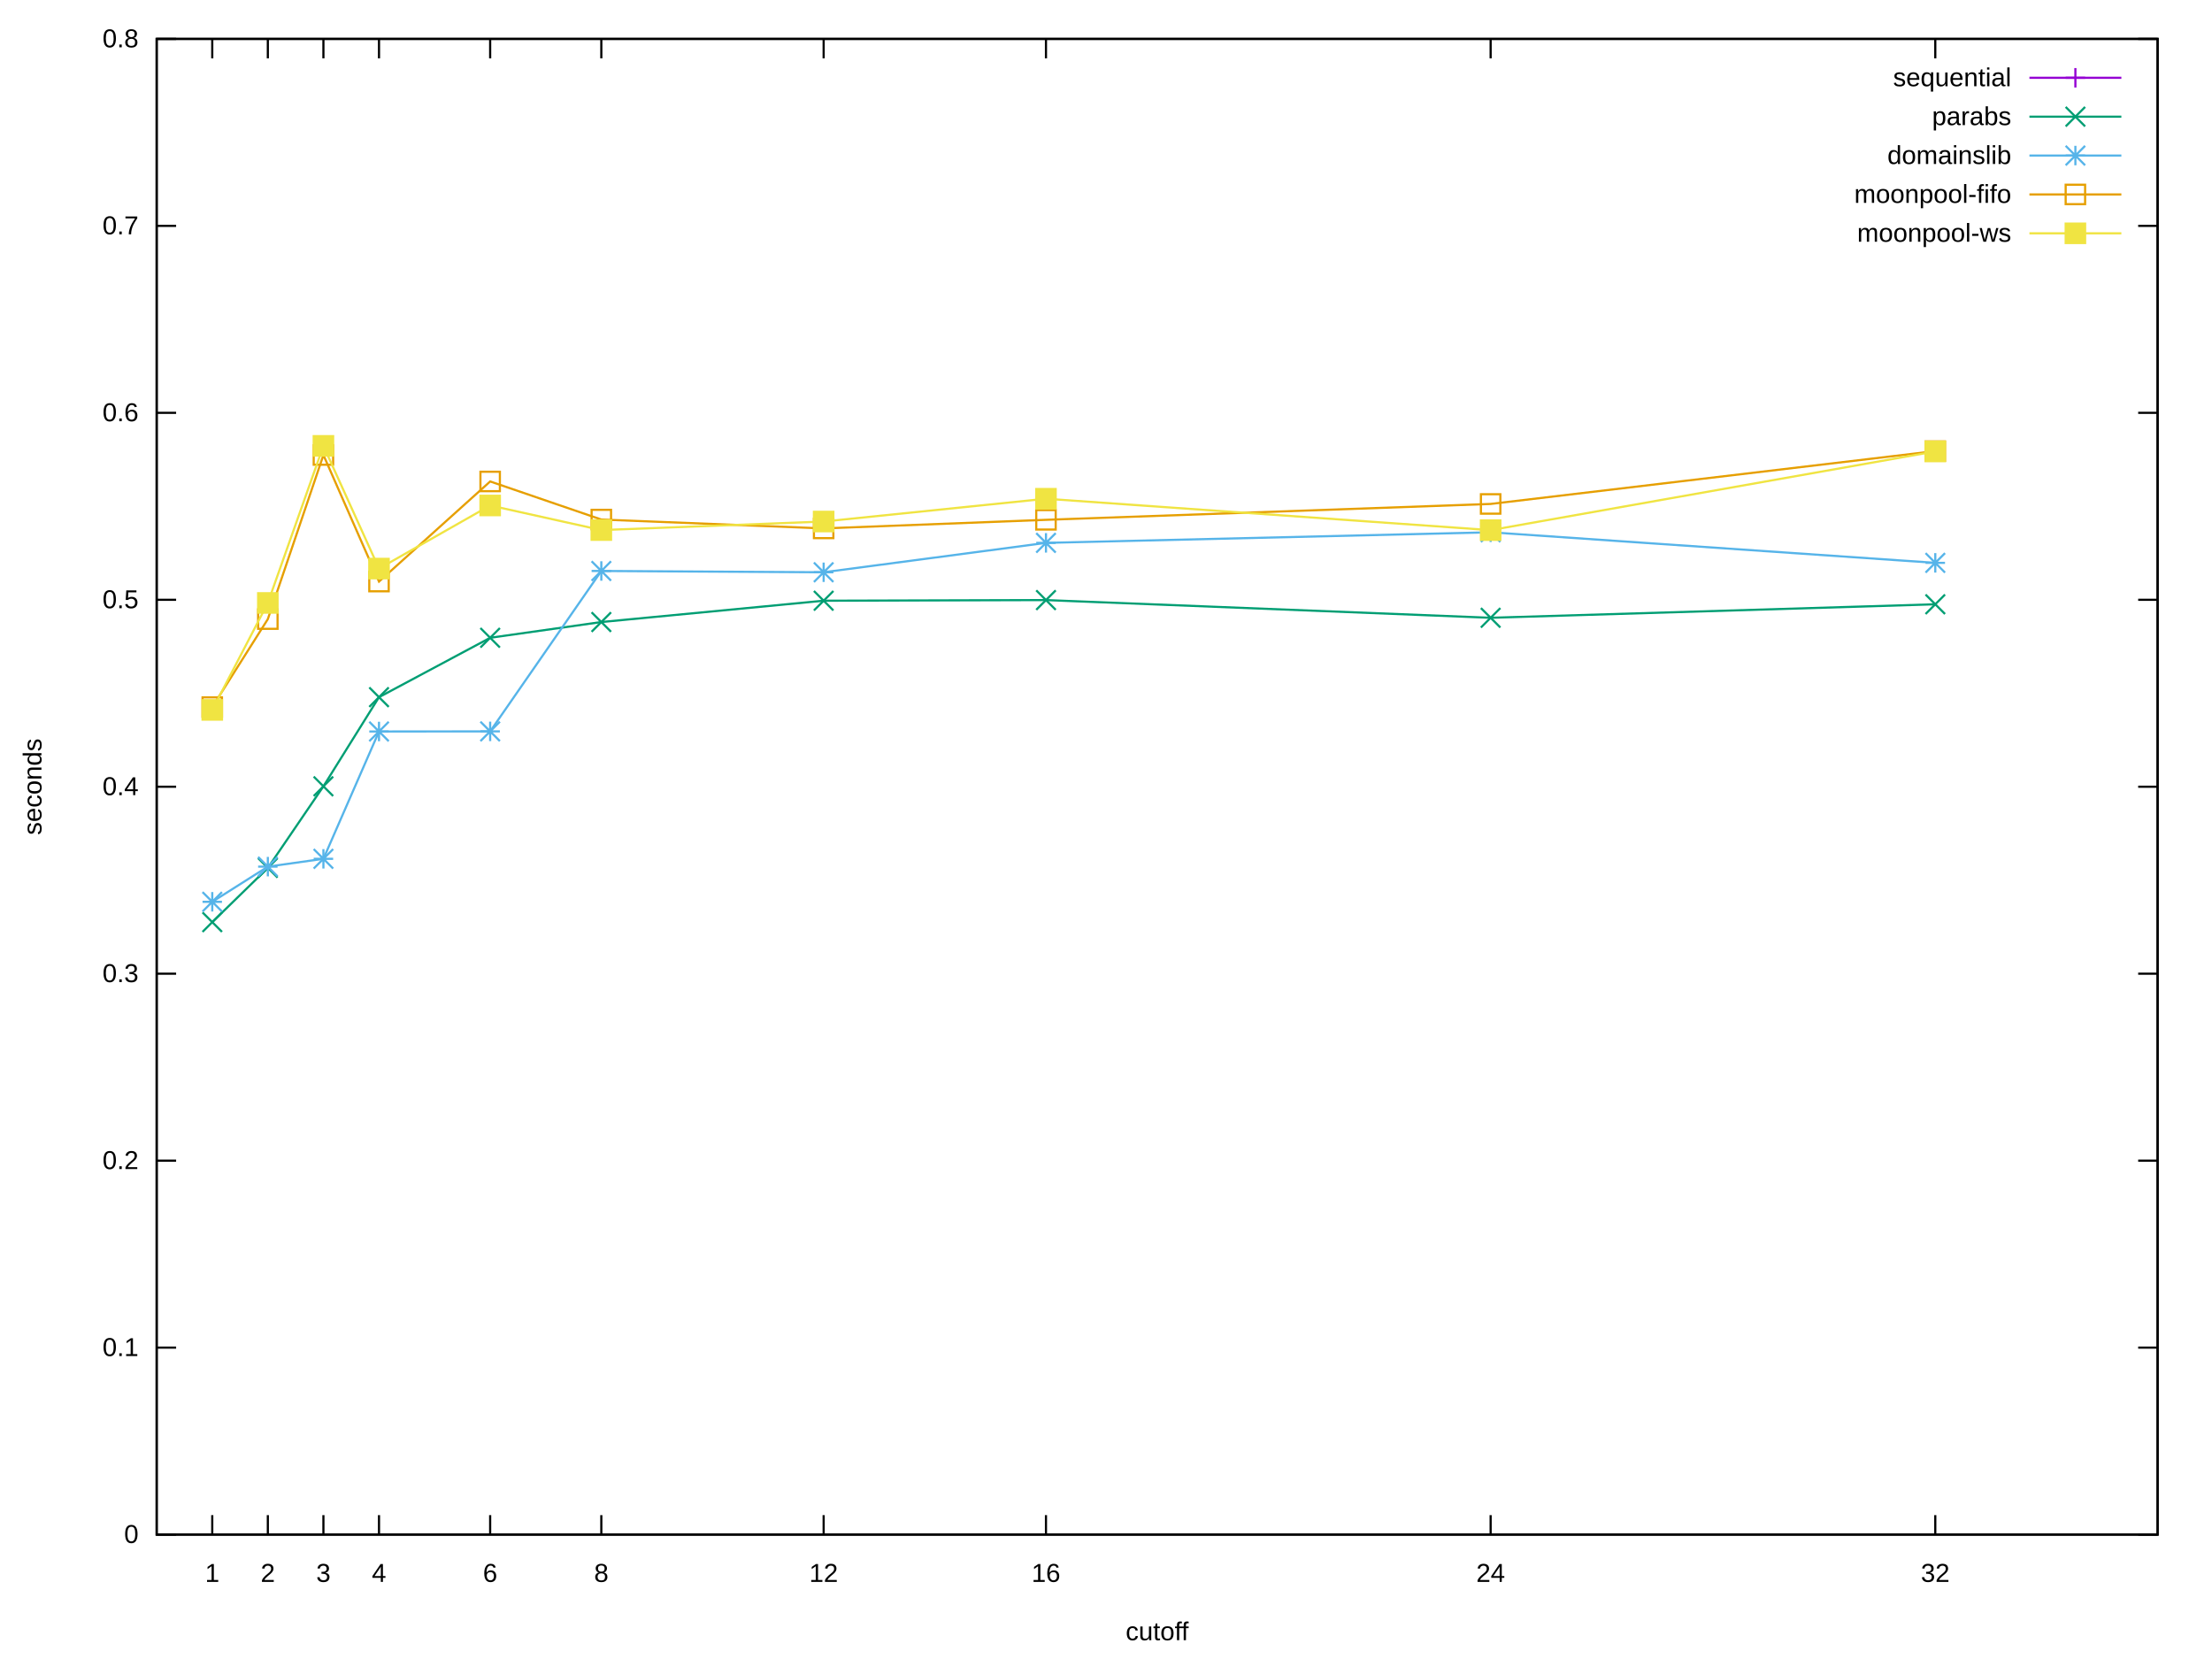
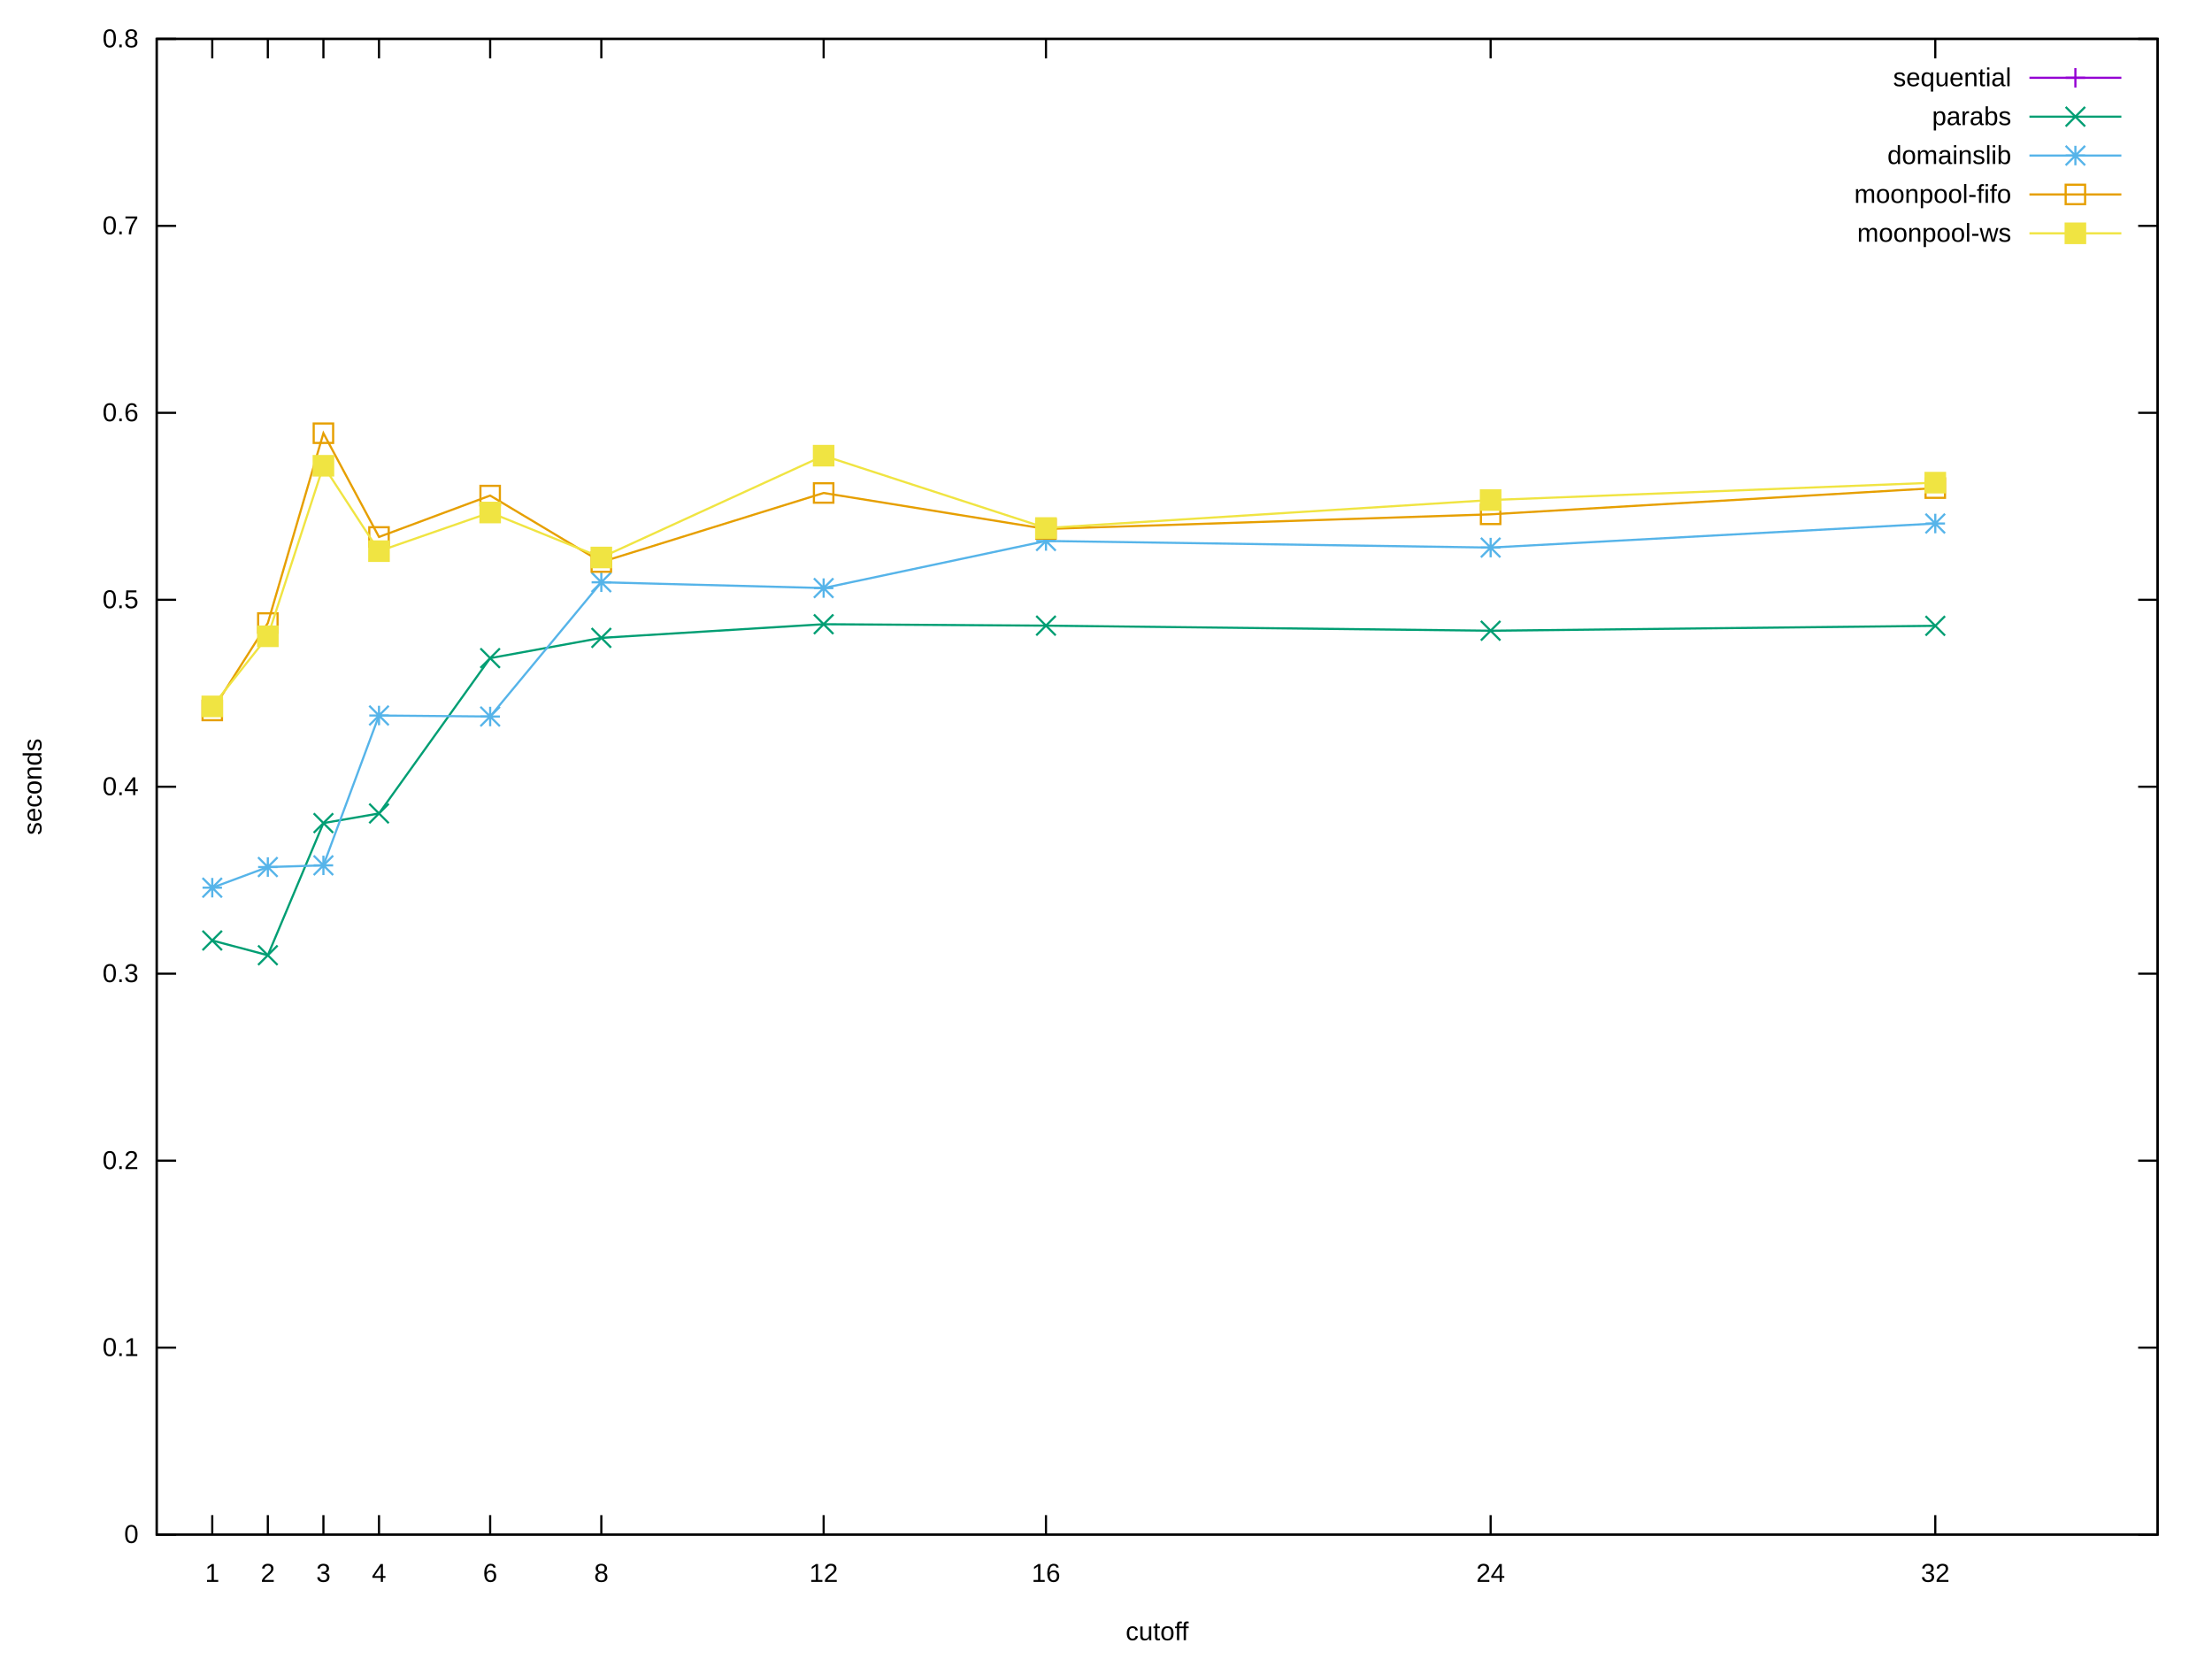
<svg xmlns="http://www.w3.org/2000/svg" xmlns:xlink="http://www.w3.org/1999/xlink" viewBox="0 0 1024 768">
  <g id="gnuplot_canvas">
    <rect x="0" y="0" width="1024" height="768" fill="#ffffff" />
    <defs>
      <circle id="gpDot" r="0.5" stroke-width="0.5" stroke="currentColor" />
      <path id="gpPt0" stroke-width="0.222" stroke="currentColor" d="M-1,0 h2 M0,-1 v2" />
      <path id="gpPt1" stroke-width="0.222" stroke="currentColor" d="M-1,-1 L1,1 M1,-1 L-1,1" />
      <path id="gpPt2" stroke-width="0.222" stroke="currentColor" d="M-1,0 L1,0 M0,-1 L0,1 M-1,-1 L1,1 M-1,1 L1,-1" />
      <rect id="gpPt3" stroke-width="0.222" stroke="currentColor" x="-1" y="-1" width="2" height="2" />
      <rect id="gpPt4" stroke-width="0.222" stroke="currentColor" fill="currentColor" x="-1" y="-1" width="2" height="2" />
      <circle id="gpPt5" stroke-width="0.222" stroke="currentColor" cx="0" cy="0" r="1" />
      <use xlink:href="#gpPt5" id="gpPt6" fill="currentColor" stroke="none" />
      <path id="gpPt7" stroke-width="0.222" stroke="currentColor" d="M0,-1.33 L-1.33,0.67 L1.33,0.67 z" />
      <use xlink:href="#gpPt7" id="gpPt8" fill="currentColor" stroke="none" />
      <use xlink:href="#gpPt7" id="gpPt9" stroke="currentColor" transform="rotate(180)" />
      <use xlink:href="#gpPt9" id="gpPt10" fill="currentColor" stroke="none" />
      <use xlink:href="#gpPt3" id="gpPt11" stroke="currentColor" transform="rotate(45)" />
      <use xlink:href="#gpPt11" id="gpPt12" fill="currentColor" stroke="none" />
      <path id="gpPt13" stroke-width="0.222" stroke="currentColor" d="M0,1.330 L1.265,0.411 L0.782,-1.067 L-0.782,-1.076 L-1.265,0.411 z" />
      <use xlink:href="#gpPt13" id="gpPt14" fill="currentColor" stroke="none" />
      <filter id="textbox" filterUnits="objectBoundingBox" x="0" y="0" height="1" width="1">
        <feFlood flood-color="#FFFFFF" flood-opacity="1" result="bgnd" />
        <feComposite in="SourceGraphic" in2="bgnd" operator="atop" />
      </filter>
      <filter id="greybox" filterUnits="objectBoundingBox" x="0" y="0" height="1" width="1">
        <feFlood flood-color="lightgrey" flood-opacity="1" result="grey" />
        <feComposite in="SourceGraphic" in2="grey" operator="atop" />
      </filter>
    </defs>
    <g fill="none" color="#FFFFFF" stroke="currentColor" stroke-width="1.00" stroke-linecap="butt" stroke-linejoin="miter">
</g>
    <g fill="none" color="black" stroke="currentColor" stroke-width="1.00" stroke-linecap="butt" stroke-linejoin="miter">
      <path stroke="black" d="M72.53,710.40 L81.53,710.40 M998.82,710.40 L989.82,710.40  " />
      <g transform="translate(64.14,714.30)" stroke="none" fill="black" font-family="Arial" font-size="12.00" text-anchor="end">
        <text>
          <tspan font-family="Arial"> 0</tspan>
        </text>
      </g>
    </g>
    <g fill="none" color="black" stroke="currentColor" stroke-width="1.00" stroke-linecap="butt" stroke-linejoin="miter">
      <path stroke="black" d="M72.53,623.85 L81.53,623.85 M998.82,623.85 L989.82,623.85  " />
      <g transform="translate(64.14,627.75)" stroke="none" fill="black" font-family="Arial" font-size="12.00" text-anchor="end">
        <text>
          <tspan font-family="Arial"> 0.1</tspan>
        </text>
      </g>
    </g>
    <g fill="none" color="black" stroke="currentColor" stroke-width="1.00" stroke-linecap="butt" stroke-linejoin="miter">
      <path stroke="black" d="M72.53,537.30 L81.53,537.30 M998.82,537.30 L989.82,537.30  " />
      <g transform="translate(64.14,541.20)" stroke="none" fill="black" font-family="Arial" font-size="12.00" text-anchor="end">
        <text>
          <tspan font-family="Arial"> 0.2</tspan>
        </text>
      </g>
    </g>
    <g fill="none" color="black" stroke="currentColor" stroke-width="1.00" stroke-linecap="butt" stroke-linejoin="miter">
      <path stroke="black" d="M72.53,450.75 L81.53,450.75 M998.82,450.75 L989.82,450.75  " />
      <g transform="translate(64.14,454.65)" stroke="none" fill="black" font-family="Arial" font-size="12.00" text-anchor="end">
        <text>
          <tspan font-family="Arial"> 0.3</tspan>
        </text>
      </g>
    </g>
    <g fill="none" color="black" stroke="currentColor" stroke-width="1.00" stroke-linecap="butt" stroke-linejoin="miter">
      <path stroke="black" d="M72.53,364.20 L81.53,364.20 M998.82,364.20 L989.82,364.20  " />
      <g transform="translate(64.14,368.10)" stroke="none" fill="black" font-family="Arial" font-size="12.00" text-anchor="end">
        <text>
          <tspan font-family="Arial"> 0.4</tspan>
        </text>
      </g>
    </g>
    <g fill="none" color="black" stroke="currentColor" stroke-width="1.00" stroke-linecap="butt" stroke-linejoin="miter">
      <path stroke="black" d="M72.53,277.66 L81.53,277.66 M998.82,277.66 L989.82,277.66  " />
      <g transform="translate(64.14,281.56)" stroke="none" fill="black" font-family="Arial" font-size="12.00" text-anchor="end">
        <text>
          <tspan font-family="Arial"> 0.5</tspan>
        </text>
      </g>
    </g>
    <g fill="none" color="black" stroke="currentColor" stroke-width="1.00" stroke-linecap="butt" stroke-linejoin="miter">
      <path stroke="black" d="M72.53,191.11 L81.53,191.11 M998.82,191.11 L989.82,191.11  " />
      <g transform="translate(64.14,195.01)" stroke="none" fill="black" font-family="Arial" font-size="12.00" text-anchor="end">
        <text>
          <tspan font-family="Arial"> 0.6</tspan>
        </text>
      </g>
    </g>
    <g fill="none" color="black" stroke="currentColor" stroke-width="1.00" stroke-linecap="butt" stroke-linejoin="miter">
      <path stroke="black" d="M72.53,104.56 L81.53,104.56 M998.82,104.56 L989.82,104.56  " />
      <g transform="translate(64.14,108.46)" stroke="none" fill="black" font-family="Arial" font-size="12.00" text-anchor="end">
        <text>
          <tspan font-family="Arial"> 0.7</tspan>
        </text>
      </g>
    </g>
    <g fill="none" color="black" stroke="currentColor" stroke-width="1.00" stroke-linecap="butt" stroke-linejoin="miter">
      <path stroke="black" d="M72.53,18.01 L81.53,18.01 M998.82,18.01 L989.82,18.01  " />
      <g transform="translate(64.14,21.91)" stroke="none" fill="black" font-family="Arial" font-size="12.00" text-anchor="end">
        <text>
          <tspan font-family="Arial"> 0.8</tspan>
        </text>
      </g>
    </g>
    <g fill="none" color="black" stroke="currentColor" stroke-width="1.00" stroke-linecap="butt" stroke-linejoin="miter">
      <path stroke="black" d="M98.26,710.40 L98.26,701.40 M98.26,18.01 L98.26,27.01  " />
      <g transform="translate(98.26,732.30)" stroke="none" fill="black" font-family="Arial" font-size="12.00" text-anchor="middle">
        <text>
          <tspan font-family="Arial"> 1</tspan>
        </text>
      </g>
    </g>
    <g fill="none" color="black" stroke="currentColor" stroke-width="1.00" stroke-linecap="butt" stroke-linejoin="miter">
      <path stroke="black" d="M123.99,710.40 L123.99,701.40 M123.99,18.01 L123.99,27.01  " />
      <g transform="translate(123.99,732.30)" stroke="none" fill="black" font-family="Arial" font-size="12.00" text-anchor="middle">
        <text>
          <tspan font-family="Arial"> 2</tspan>
        </text>
      </g>
    </g>
    <g fill="none" color="black" stroke="currentColor" stroke-width="1.00" stroke-linecap="butt" stroke-linejoin="miter">
      <path stroke="black" d="M149.72,710.40 L149.72,701.40 M149.72,18.01 L149.72,27.01  " />
      <g transform="translate(149.72,732.30)" stroke="none" fill="black" font-family="Arial" font-size="12.00" text-anchor="middle">
        <text>
          <tspan font-family="Arial"> 3</tspan>
        </text>
      </g>
    </g>
    <g fill="none" color="black" stroke="currentColor" stroke-width="1.00" stroke-linecap="butt" stroke-linejoin="miter">
      <path stroke="black" d="M175.45,710.40 L175.45,701.40 M175.45,18.01 L175.45,27.01  " />
      <g transform="translate(175.45,732.30)" stroke="none" fill="black" font-family="Arial" font-size="12.00" text-anchor="middle">
        <text>
          <tspan font-family="Arial"> 4</tspan>
        </text>
      </g>
    </g>
    <g fill="none" color="black" stroke="currentColor" stroke-width="1.00" stroke-linecap="butt" stroke-linejoin="miter">
      <path stroke="black" d="M226.91,710.40 L226.91,701.40 M226.91,18.01 L226.91,27.01  " />
      <g transform="translate(226.91,732.30)" stroke="none" fill="black" font-family="Arial" font-size="12.00" text-anchor="middle">
        <text>
          <tspan font-family="Arial"> 6</tspan>
        </text>
      </g>
    </g>
    <g fill="none" color="black" stroke="currentColor" stroke-width="1.00" stroke-linecap="butt" stroke-linejoin="miter">
      <path stroke="black" d="M278.37,710.40 L278.37,701.40 M278.37,18.01 L278.37,27.01  " />
      <g transform="translate(278.37,732.30)" stroke="none" fill="black" font-family="Arial" font-size="12.00" text-anchor="middle">
        <text>
          <tspan font-family="Arial"> 8</tspan>
        </text>
      </g>
    </g>
    <g fill="none" color="black" stroke="currentColor" stroke-width="1.00" stroke-linecap="butt" stroke-linejoin="miter">
      <path stroke="black" d="M381.29,710.40 L381.29,701.40 M381.29,18.01 L381.29,27.01  " />
      <g transform="translate(381.29,732.30)" stroke="none" fill="black" font-family="Arial" font-size="12.00" text-anchor="middle">
        <text>
          <tspan font-family="Arial"> 12</tspan>
        </text>
      </g>
    </g>
    <g fill="none" color="black" stroke="currentColor" stroke-width="1.00" stroke-linecap="butt" stroke-linejoin="miter">
      <path stroke="black" d="M484.21,710.40 L484.21,701.40 M484.21,18.01 L484.21,27.01  " />
      <g transform="translate(484.21,732.30)" stroke="none" fill="black" font-family="Arial" font-size="12.00" text-anchor="middle">
        <text>
          <tspan font-family="Arial"> 16</tspan>
        </text>
      </g>
    </g>
    <g fill="none" color="black" stroke="currentColor" stroke-width="1.00" stroke-linecap="butt" stroke-linejoin="miter">
      <path stroke="black" d="M690.06,710.40 L690.06,701.40 M690.06,18.01 L690.06,27.01  " />
      <g transform="translate(690.06,732.30)" stroke="none" fill="black" font-family="Arial" font-size="12.00" text-anchor="middle">
        <text>
          <tspan font-family="Arial"> 24</tspan>
        </text>
      </g>
    </g>
    <g fill="none" color="black" stroke="currentColor" stroke-width="1.00" stroke-linecap="butt" stroke-linejoin="miter">
      <path stroke="black" d="M895.90,710.40 L895.90,701.40 M895.90,18.01 L895.90,27.01  " />
      <g transform="translate(895.90,732.30)" stroke="none" fill="black" font-family="Arial" font-size="12.00" text-anchor="middle">
        <text>
          <tspan font-family="Arial"> 32</tspan>
        </text>
      </g>
    </g>
    <g fill="none" color="black" stroke="currentColor" stroke-width="1.00" stroke-linecap="butt" stroke-linejoin="miter">
</g>
    <g fill="none" color="black" stroke="currentColor" stroke-width="1.00" stroke-linecap="butt" stroke-linejoin="miter">
      <path stroke="black" d="M72.53,18.01 L72.53,710.40 L998.82,710.40 L998.82,18.01 L72.53,18.01 Z  " />
    </g>
    <g fill="none" color="black" stroke="currentColor" stroke-width="1.00" stroke-linecap="butt" stroke-linejoin="miter">
</g>
    <g id="gnuplot_plot_1">
      <g fill="none" color="black" stroke="currentColor" stroke-width="1.00" stroke-linecap="butt" stroke-linejoin="miter">
        <g transform="translate(931.09,39.91)" stroke="none" fill="black" font-family="Arial" font-size="12.00" text-anchor="end">
          <text>
            <tspan font-family="Arial">sequential</tspan>
          </text>
        </g>
      </g>
      <g fill="none" color="black" stroke="currentColor" stroke-width="1.00" stroke-linecap="butt" stroke-linejoin="miter">
        <path stroke="rgb(148,   0, 211)" d="M939.48,36.01 L982.04,36.01  " />
        <use xlink:href="#gpPt0" transform="translate(960.76,36.01) scale(4.50)" color="rgb(148,   0, 211)" />
      </g>
    </g>
    <g id="gnuplot_plot_2">
      <g fill="none" color="black" stroke="currentColor" stroke-width="1.00" stroke-linecap="butt" stroke-linejoin="miter">
        <g transform="translate(931.09,57.91)" stroke="none" fill="black" font-family="Arial" font-size="12.00" text-anchor="end">
          <text>
            <tspan font-family="Arial">parabs</tspan>
          </text>
        </g>
      </g>
      <g fill="none" color="black" stroke="currentColor" stroke-width="1.00" stroke-linecap="butt" stroke-linejoin="miter">
-         <path stroke="rgb(  0, 158, 115)" d="M939.48,54.01 L982.04,54.01 M98.26,426.88 L123.99,401.78 L149.72,364.01 L175.45,322.74 L226.91,295.25 L278.37,287.96   L381.29,278.09 L484.21,277.79 L690.06,285.99 L895.90,279.74  " />
-         <use xlink:href="#gpPt1" transform="translate(98.26,426.88) scale(4.50)" color="rgb(  0, 158, 115)" />
-         <use xlink:href="#gpPt1" transform="translate(123.99,401.78) scale(4.50)" color="rgb(  0, 158, 115)" />
-         <use xlink:href="#gpPt1" transform="translate(149.72,364.01) scale(4.50)" color="rgb(  0, 158, 115)" />
-         <use xlink:href="#gpPt1" transform="translate(175.45,322.74) scale(4.50)" color="rgb(  0, 158, 115)" />
-         <use xlink:href="#gpPt1" transform="translate(226.91,295.25) scale(4.50)" color="rgb(  0, 158, 115)" />
-         <use xlink:href="#gpPt1" transform="translate(278.37,287.96) scale(4.50)" color="rgb(  0, 158, 115)" />
-         <use xlink:href="#gpPt1" transform="translate(381.29,278.09) scale(4.50)" color="rgb(  0, 158, 115)" />
-         <use xlink:href="#gpPt1" transform="translate(484.21,277.79) scale(4.50)" color="rgb(  0, 158, 115)" />
-         <use xlink:href="#gpPt1" transform="translate(690.06,285.99) scale(4.50)" color="rgb(  0, 158, 115)" />
-         <use xlink:href="#gpPt1" transform="translate(895.90,279.74) scale(4.50)" color="rgb(  0, 158, 115)" />
+         <path stroke="rgb(  0, 158, 115)" d="M939.48,54.01 L982.04,54.01 M98.26,435.38 L123.99,442.21 L149.72,381.03 L175.45,376.57 L226.91,304.67 L278.37,295.29   L381.29,288.97 L484.21,289.63 L690.06,291.98 L895.90,289.71  " />
+         <use xlink:href="#gpPt1" transform="translate(98.26,435.38) scale(4.50)" color="rgb(  0, 158, 115)" />
+         <use xlink:href="#gpPt1" transform="translate(123.99,442.21) scale(4.50)" color="rgb(  0, 158, 115)" />
+         <use xlink:href="#gpPt1" transform="translate(149.72,381.03) scale(4.50)" color="rgb(  0, 158, 115)" />
+         <use xlink:href="#gpPt1" transform="translate(175.45,376.57) scale(4.50)" color="rgb(  0, 158, 115)" />
+         <use xlink:href="#gpPt1" transform="translate(226.91,304.67) scale(4.50)" color="rgb(  0, 158, 115)" />
+         <use xlink:href="#gpPt1" transform="translate(278.37,295.29) scale(4.50)" color="rgb(  0, 158, 115)" />
+         <use xlink:href="#gpPt1" transform="translate(381.29,288.97) scale(4.50)" color="rgb(  0, 158, 115)" />
+         <use xlink:href="#gpPt1" transform="translate(484.21,289.63) scale(4.50)" color="rgb(  0, 158, 115)" />
+         <use xlink:href="#gpPt1" transform="translate(690.06,291.98) scale(4.50)" color="rgb(  0, 158, 115)" />
+         <use xlink:href="#gpPt1" transform="translate(895.90,289.71) scale(4.50)" color="rgb(  0, 158, 115)" />
        <use xlink:href="#gpPt1" transform="translate(960.76,54.01) scale(4.50)" color="rgb(  0, 158, 115)" />
      </g>
    </g>
    <g id="gnuplot_plot_3">
      <g fill="none" color="black" stroke="currentColor" stroke-width="1.00" stroke-linecap="butt" stroke-linejoin="miter">
        <g transform="translate(931.09,75.91)" stroke="none" fill="black" font-family="Arial" font-size="12.00" text-anchor="end">
          <text>
            <tspan font-family="Arial">domainslib</tspan>
          </text>
        </g>
      </g>
      <g fill="none" color="black" stroke="currentColor" stroke-width="1.00" stroke-linecap="butt" stroke-linejoin="miter">
-         <path stroke="rgb( 86, 180, 233)" d="M939.48,72.01 L982.04,72.01 M98.26,417.47 L123.99,401.19 L149.72,397.57 L175.45,338.63 L226.91,338.58 L278.37,264.32   L381.29,264.92 L484.21,251.31 L690.06,246.41 L895.90,260.56  " />
-         <use xlink:href="#gpPt2" transform="translate(98.26,417.47) scale(4.50)" color="rgb( 86, 180, 233)" />
-         <use xlink:href="#gpPt2" transform="translate(123.99,401.19) scale(4.50)" color="rgb( 86, 180, 233)" />
-         <use xlink:href="#gpPt2" transform="translate(149.72,397.57) scale(4.50)" color="rgb( 86, 180, 233)" />
-         <use xlink:href="#gpPt2" transform="translate(175.45,338.63) scale(4.50)" color="rgb( 86, 180, 233)" />
-         <use xlink:href="#gpPt2" transform="translate(226.91,338.58) scale(4.50)" color="rgb( 86, 180, 233)" />
-         <use xlink:href="#gpPt2" transform="translate(278.37,264.32) scale(4.50)" color="rgb( 86, 180, 233)" />
-         <use xlink:href="#gpPt2" transform="translate(381.29,264.92) scale(4.50)" color="rgb( 86, 180, 233)" />
-         <use xlink:href="#gpPt2" transform="translate(484.21,251.31) scale(4.50)" color="rgb( 86, 180, 233)" />
-         <use xlink:href="#gpPt2" transform="translate(690.06,246.41) scale(4.50)" color="rgb( 86, 180, 233)" />
-         <use xlink:href="#gpPt2" transform="translate(895.90,260.56) scale(4.50)" color="rgb( 86, 180, 233)" />
+         <path stroke="rgb( 86, 180, 233)" d="M939.48,72.01 L982.04,72.01 M98.26,410.94 L123.99,401.38 L149.72,400.60 L175.45,331.23 L226.91,331.70 L278.37,269.55   L381.29,272.23 L484.21,250.43 L690.06,253.49 L895.90,242.35  " />
+         <use xlink:href="#gpPt2" transform="translate(98.26,410.94) scale(4.50)" color="rgb( 86, 180, 233)" />
+         <use xlink:href="#gpPt2" transform="translate(123.99,401.38) scale(4.50)" color="rgb( 86, 180, 233)" />
+         <use xlink:href="#gpPt2" transform="translate(149.72,400.60) scale(4.50)" color="rgb( 86, 180, 233)" />
+         <use xlink:href="#gpPt2" transform="translate(175.45,331.23) scale(4.50)" color="rgb( 86, 180, 233)" />
+         <use xlink:href="#gpPt2" transform="translate(226.91,331.70) scale(4.50)" color="rgb( 86, 180, 233)" />
+         <use xlink:href="#gpPt2" transform="translate(278.37,269.55) scale(4.50)" color="rgb( 86, 180, 233)" />
+         <use xlink:href="#gpPt2" transform="translate(381.29,272.23) scale(4.50)" color="rgb( 86, 180, 233)" />
+         <use xlink:href="#gpPt2" transform="translate(484.21,250.43) scale(4.50)" color="rgb( 86, 180, 233)" />
+         <use xlink:href="#gpPt2" transform="translate(690.06,253.49) scale(4.50)" color="rgb( 86, 180, 233)" />
+         <use xlink:href="#gpPt2" transform="translate(895.90,242.35) scale(4.50)" color="rgb( 86, 180, 233)" />
        <use xlink:href="#gpPt2" transform="translate(960.76,72.01) scale(4.50)" color="rgb( 86, 180, 233)" />
      </g>
    </g>
    <g id="gnuplot_plot_4">
      <g fill="none" color="black" stroke="currentColor" stroke-width="1.00" stroke-linecap="butt" stroke-linejoin="miter">
        <g transform="translate(931.09,93.91)" stroke="none" fill="black" font-family="Arial" font-size="12.00" text-anchor="end">
          <text>
            <tspan font-family="Arial">moonpool-fifo</tspan>
          </text>
        </g>
      </g>
      <g fill="none" color="black" stroke="currentColor" stroke-width="1.00" stroke-linecap="butt" stroke-linejoin="miter">
-         <path stroke="rgb(230, 159,   0)" d="M939.48,90.01 L982.04,90.01 M98.26,327.33 L123.99,286.60 L149.72,210.64 L175.45,269.23 L226.91,222.88 L278.37,240.51   L381.29,244.62 L484.21,240.64 L690.06,233.29 L895.90,208.83  " />
-         <use xlink:href="#gpPt3" transform="translate(98.26,327.33) scale(4.50)" color="rgb(230, 159,   0)" />
-         <use xlink:href="#gpPt3" transform="translate(123.99,286.60) scale(4.50)" color="rgb(230, 159,   0)" />
-         <use xlink:href="#gpPt3" transform="translate(149.72,210.64) scale(4.50)" color="rgb(230, 159,   0)" />
-         <use xlink:href="#gpPt3" transform="translate(175.45,269.23) scale(4.50)" color="rgb(230, 159,   0)" />
-         <use xlink:href="#gpPt3" transform="translate(226.91,222.88) scale(4.50)" color="rgb(230, 159,   0)" />
-         <use xlink:href="#gpPt3" transform="translate(278.37,240.51) scale(4.50)" color="rgb(230, 159,   0)" />
-         <use xlink:href="#gpPt3" transform="translate(381.29,244.62) scale(4.50)" color="rgb(230, 159,   0)" />
-         <use xlink:href="#gpPt3" transform="translate(484.21,240.64) scale(4.50)" color="rgb(230, 159,   0)" />
-         <use xlink:href="#gpPt3" transform="translate(690.06,233.29) scale(4.50)" color="rgb(230, 159,   0)" />
-         <use xlink:href="#gpPt3" transform="translate(895.90,208.83) scale(4.50)" color="rgb(230, 159,   0)" />
+         <path stroke="rgb(230, 159,   0)" d="M939.48,90.01 L982.04,90.01 M98.26,328.90 L123.99,288.41 L149.72,200.55 L175.45,248.57 L226.91,229.41 L278.37,260.19   L381.29,228.21 L484.21,244.87 L690.06,238.10 L895.90,225.96  " />
+         <use xlink:href="#gpPt3" transform="translate(98.26,328.90) scale(4.50)" color="rgb(230, 159,   0)" />
+         <use xlink:href="#gpPt3" transform="translate(123.99,288.41) scale(4.50)" color="rgb(230, 159,   0)" />
+         <use xlink:href="#gpPt3" transform="translate(149.72,200.55) scale(4.50)" color="rgb(230, 159,   0)" />
+         <use xlink:href="#gpPt3" transform="translate(175.45,248.57) scale(4.50)" color="rgb(230, 159,   0)" />
+         <use xlink:href="#gpPt3" transform="translate(226.91,229.41) scale(4.50)" color="rgb(230, 159,   0)" />
+         <use xlink:href="#gpPt3" transform="translate(278.37,260.19) scale(4.50)" color="rgb(230, 159,   0)" />
+         <use xlink:href="#gpPt3" transform="translate(381.29,228.21) scale(4.50)" color="rgb(230, 159,   0)" />
+         <use xlink:href="#gpPt3" transform="translate(484.21,244.87) scale(4.50)" color="rgb(230, 159,   0)" />
+         <use xlink:href="#gpPt3" transform="translate(690.06,238.10) scale(4.50)" color="rgb(230, 159,   0)" />
+         <use xlink:href="#gpPt3" transform="translate(895.90,225.96) scale(4.50)" color="rgb(230, 159,   0)" />
        <use xlink:href="#gpPt3" transform="translate(960.76,90.01) scale(4.50)" color="rgb(230, 159,   0)" />
      </g>
    </g>
    <g id="gnuplot_plot_5">
      <g fill="none" color="black" stroke="currentColor" stroke-width="1.00" stroke-linecap="butt" stroke-linejoin="miter">
        <g transform="translate(931.09,111.91)" stroke="none" fill="black" font-family="Arial" font-size="12.00" text-anchor="end">
          <text>
            <tspan font-family="Arial">moonpool-ws</tspan>
          </text>
        </g>
      </g>
      <g fill="none" color="black" stroke="currentColor" stroke-width="1.00" stroke-linecap="butt" stroke-linejoin="miter">
-         <path stroke="rgb(240, 228,  66)" d="M939.48,108.01 L982.04,108.01 M98.26,328.64 L123.99,279.12 L149.72,206.40 L175.45,263.21 L226.91,234.00 L278.37,245.39   L381.29,241.43 L484.21,230.88 L690.06,245.42 L895.90,208.98  " />
-         <use xlink:href="#gpPt4" transform="translate(98.26,328.64) scale(4.50)" color="rgb(240, 228,  66)" />
-         <use xlink:href="#gpPt4" transform="translate(123.99,279.12) scale(4.50)" color="rgb(240, 228,  66)" />
-         <use xlink:href="#gpPt4" transform="translate(149.72,206.40) scale(4.50)" color="rgb(240, 228,  66)" />
-         <use xlink:href="#gpPt4" transform="translate(175.45,263.21) scale(4.50)" color="rgb(240, 228,  66)" />
-         <use xlink:href="#gpPt4" transform="translate(226.91,234.00) scale(4.50)" color="rgb(240, 228,  66)" />
-         <use xlink:href="#gpPt4" transform="translate(278.37,245.39) scale(4.50)" color="rgb(240, 228,  66)" />
-         <use xlink:href="#gpPt4" transform="translate(381.29,241.43) scale(4.50)" color="rgb(240, 228,  66)" />
-         <use xlink:href="#gpPt4" transform="translate(484.21,230.88) scale(4.50)" color="rgb(240, 228,  66)" />
-         <use xlink:href="#gpPt4" transform="translate(690.06,245.42) scale(4.50)" color="rgb(240, 228,  66)" />
-         <use xlink:href="#gpPt4" transform="translate(895.90,208.98) scale(4.50)" color="rgb(240, 228,  66)" />
+         <path stroke="rgb(240, 228,  66)" d="M939.48,108.01 L982.04,108.01 M98.26,327.01 L123.99,294.55 L149.72,215.62 L175.45,255.15 L226.91,237.26 L278.37,258.08   L381.29,210.95 L484.21,244.43 L690.06,231.49 L895.90,223.43  " />
+         <use xlink:href="#gpPt4" transform="translate(98.26,327.01) scale(4.50)" color="rgb(240, 228,  66)" />
+         <use xlink:href="#gpPt4" transform="translate(123.99,294.55) scale(4.50)" color="rgb(240, 228,  66)" />
+         <use xlink:href="#gpPt4" transform="translate(149.72,215.62) scale(4.50)" color="rgb(240, 228,  66)" />
+         <use xlink:href="#gpPt4" transform="translate(175.45,255.15) scale(4.50)" color="rgb(240, 228,  66)" />
+         <use xlink:href="#gpPt4" transform="translate(226.91,237.26) scale(4.50)" color="rgb(240, 228,  66)" />
+         <use xlink:href="#gpPt4" transform="translate(278.37,258.08) scale(4.50)" color="rgb(240, 228,  66)" />
+         <use xlink:href="#gpPt4" transform="translate(381.29,210.95) scale(4.50)" color="rgb(240, 228,  66)" />
+         <use xlink:href="#gpPt4" transform="translate(484.21,244.43) scale(4.50)" color="rgb(240, 228,  66)" />
+         <use xlink:href="#gpPt4" transform="translate(690.06,231.49) scale(4.50)" color="rgb(240, 228,  66)" />
+         <use xlink:href="#gpPt4" transform="translate(895.90,223.43) scale(4.50)" color="rgb(240, 228,  66)" />
        <use xlink:href="#gpPt4" transform="translate(960.76,108.01) scale(4.50)" color="rgb(240, 228,  66)" />
      </g>
    </g>
    <g fill="none" color="#FFFFFF" stroke="rgb(240, 228,  66)" stroke-width="2.00" stroke-linecap="butt" stroke-linejoin="miter">
</g>
    <g fill="none" color="black" stroke="currentColor" stroke-width="2.00" stroke-linecap="butt" stroke-linejoin="miter">
</g>
    <g fill="none" color="black" stroke="black" stroke-width="1.00" stroke-linecap="butt" stroke-linejoin="miter">
</g>
    <g fill="none" color="black" stroke="currentColor" stroke-width="1.00" stroke-linecap="butt" stroke-linejoin="miter">
      <path stroke="black" d="M72.53,18.01 L72.53,710.40 L998.82,710.40 L998.82,18.01 L72.53,18.01 Z  " />
      <g transform="translate(19.18,364.21) rotate(270.00)" stroke="none" fill="black" font-family="Arial" font-size="12.00" text-anchor="middle">
        <text>
          <tspan font-family="Arial">seconds</tspan>
        </text>
      </g>
    </g>
    <g fill="none" color="black" stroke="currentColor" stroke-width="1.00" stroke-linecap="butt" stroke-linejoin="miter">
      <g transform="translate(535.67,759.30)" stroke="none" fill="black" font-family="Arial" font-size="12.00" text-anchor="middle">
        <text>
          <tspan font-family="Arial">cutoff</tspan>
        </text>
      </g>
    </g>
    <g fill="none" color="black" stroke="currentColor" stroke-width="1.00" stroke-linecap="butt" stroke-linejoin="miter">
</g>
    <g fill="none" color="black" stroke="currentColor" stroke-width="1.00" stroke-linecap="butt" stroke-linejoin="miter">
</g>
  </g>
</svg>
